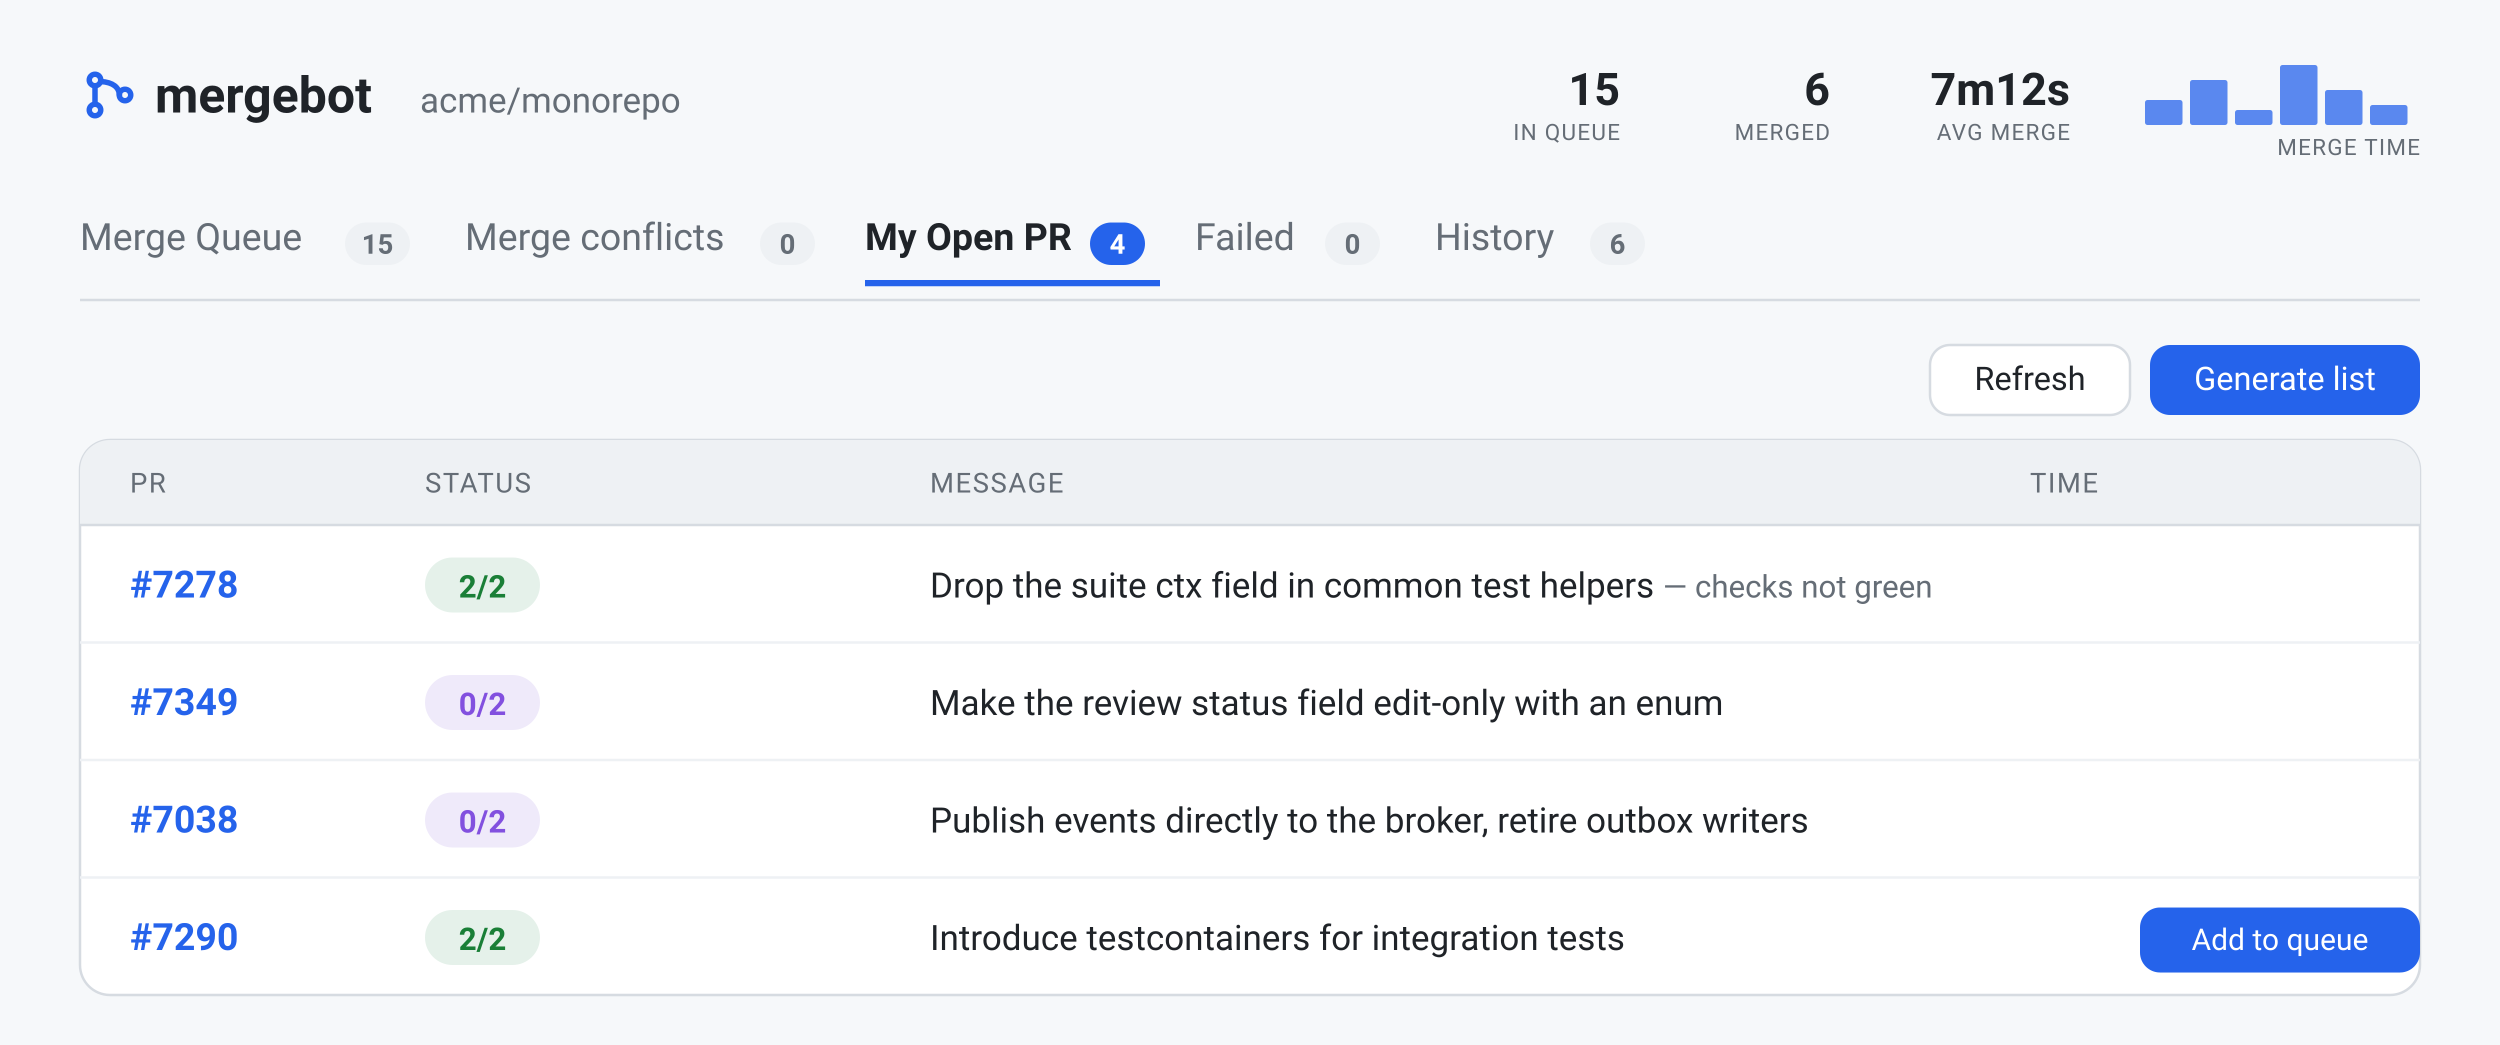
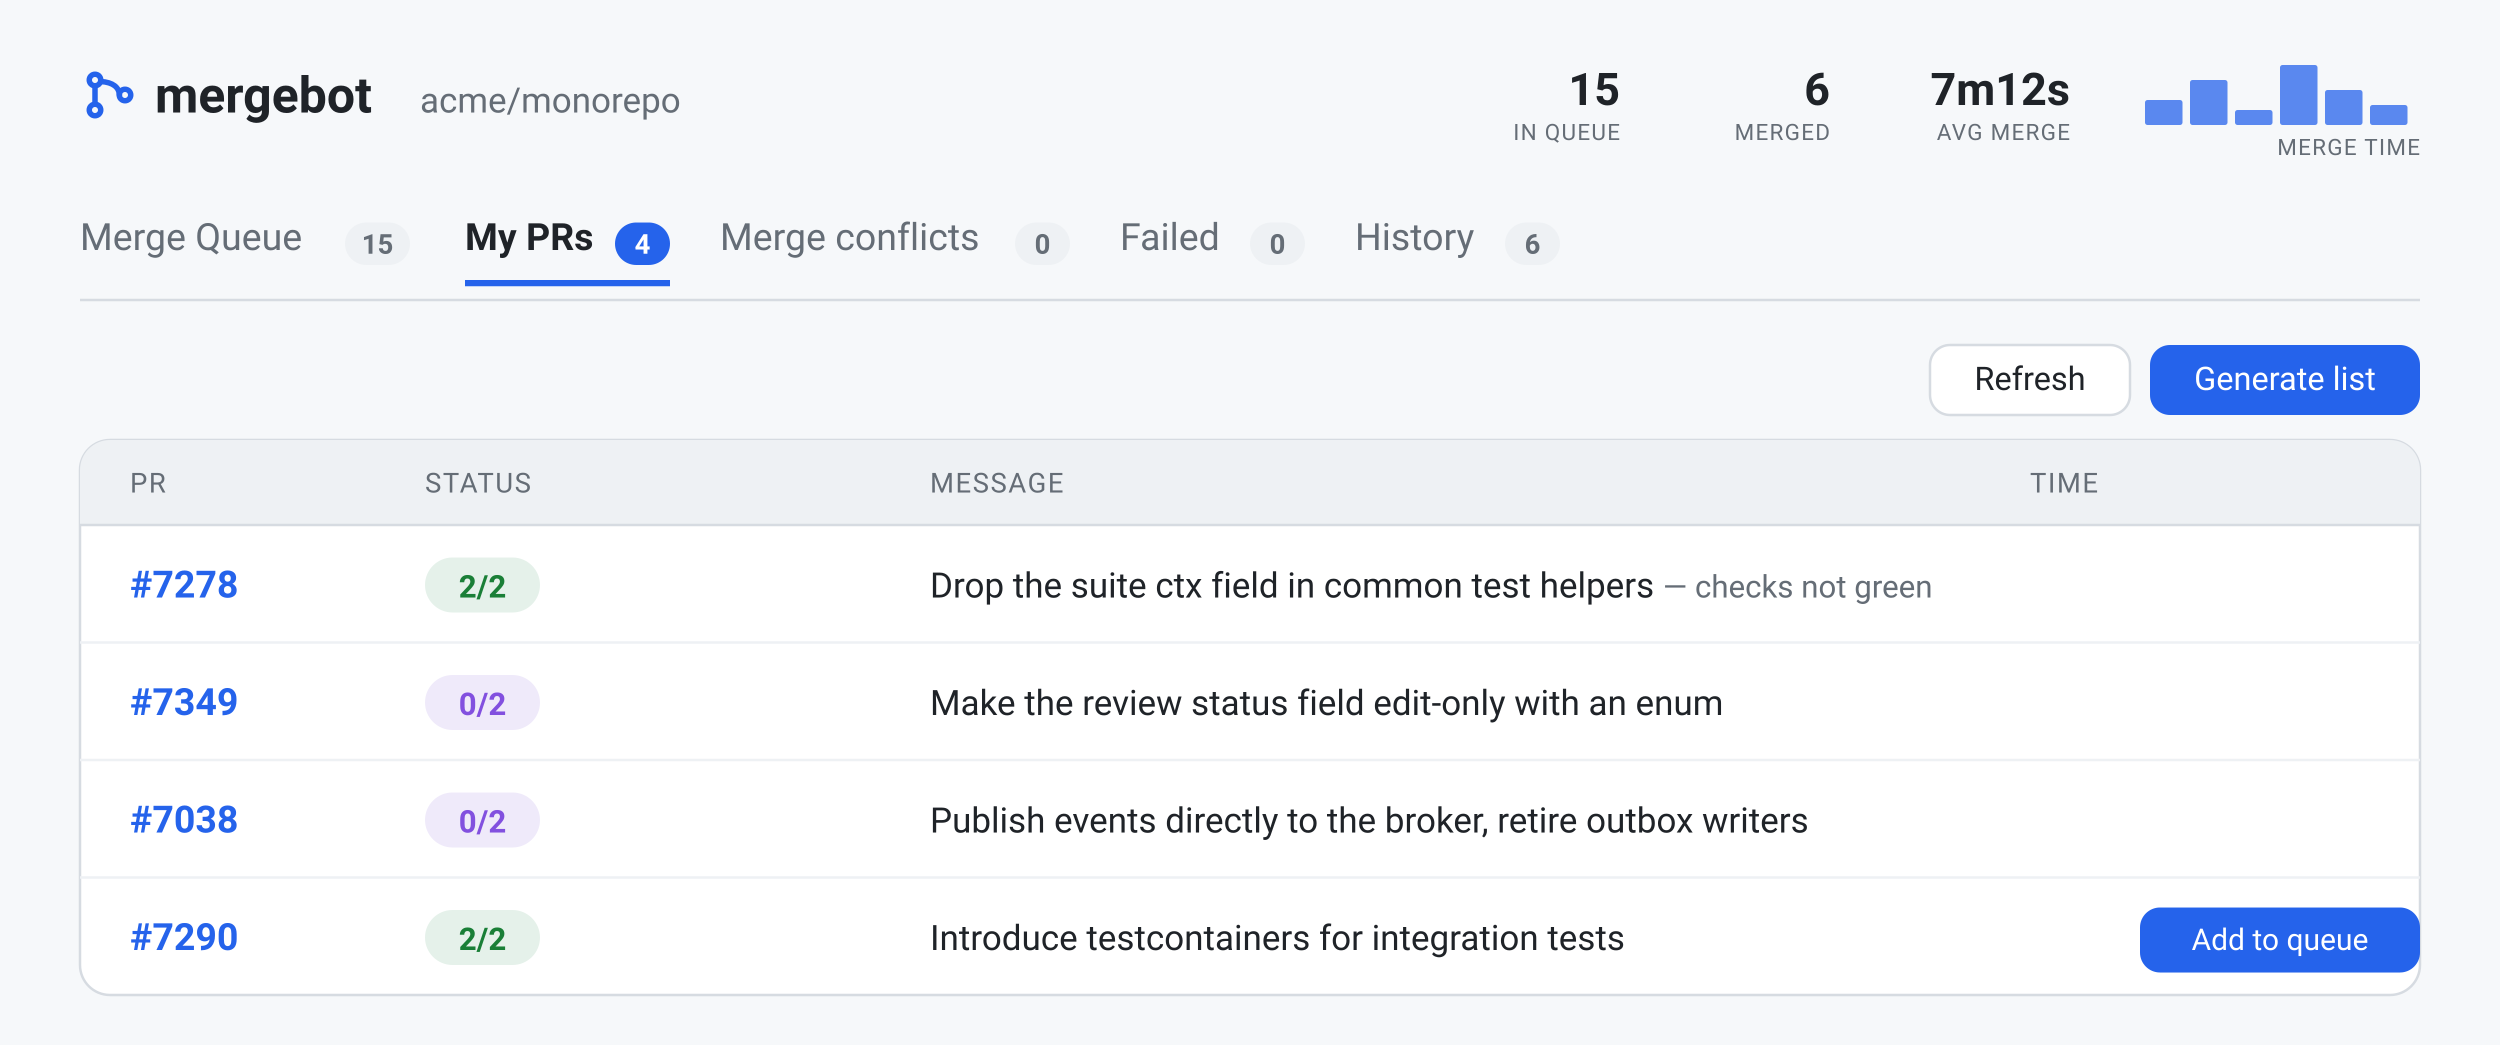
<svg xmlns="http://www.w3.org/2000/svg" viewBox="0 0 1000 418" font-family="-apple-system, system-ui, 'Segoe UI', Roboto, sans-serif">
  <rect width="1000" height="418" fill="#f6f8fa" />
  <g transform="translate(32,26)" fill="none" stroke="#2563eb" stroke-width="2.2" stroke-linecap="round" stroke-linejoin="round">
    <circle cx="6" cy="6" r="2.3" />
    <circle cx="6" cy="18" r="2.3" />
    <circle cx="18" cy="12" r="2.3" />
    <path d="M6 8.3v7.4" />
    <path d="M8.3 6.6c5 .3 7.3 2.4 7.5 5.4" />
  </g>
  <text x="62" y="45" font-size="20" font-weight="600" fill="#1f2328">mergebot</text>
  <text x="168" y="45" font-size="14" fill="#656d76">acme/monorepo</text>
  <g text-anchor="end">
    <text x="648" y="42" font-size="18" font-weight="600" fill="#1f2328">15</text>
    <text x="732" y="42" font-size="18" font-weight="600" fill="#1f2328">6</text>
    <text x="828" y="42" font-size="18" font-weight="600" fill="#1f2328">7m12s</text>
    <text x="648" y="56" font-size="9" fill="#656d76" letter-spacing="0.5">IN QUEUE</text>
    <text x="732" y="56" font-size="9" fill="#656d76" letter-spacing="0.5">MERGED</text>
    <text x="828" y="56" font-size="9" fill="#656d76" letter-spacing="0.5">AVG MERGE</text>
  </g>
  <g transform="translate(858,24)" fill="#2563eb" opacity="0.75">
    <rect x="0" y="16" width="15" height="10" rx="1" />
    <rect x="18" y="8" width="15" height="18" rx="1" />
    <rect x="36" y="20" width="15" height="6" rx="1" />
    <rect x="54" y="2" width="15" height="24" rx="1" />
    <rect x="72" y="12" width="15" height="14" rx="1" />
    <rect x="90" y="18" width="15" height="8" rx="1" />
  </g>
  <text x="968" y="62" text-anchor="end" font-size="9" fill="#656d76" letter-spacing="0.5">MERGE TIME</text>
  <g font-size="15">
    <text x="32" y="100" fill="#656d76">Merge Queue</text>
    <rect x="138" y="89" width="26" height="17" rx="8.5" fill="#eef1f4" />
    <text x="151" y="101.5" text-anchor="middle" font-size="11" font-weight="600" fill="#656d76">15</text>
-     <text x="186" y="100" fill="#656d76">Merge conflicts</text>
-     <rect x="304" y="89" width="22" height="17" rx="8.5" fill="#eef1f4" />
-     <text x="315" y="101.5" text-anchor="middle" font-size="11" font-weight="600" fill="#656d76">0</text>
-     <text x="346" y="100" font-weight="600" fill="#1f2328">My Open PR</text>
-     <rect x="436" y="89" width="22" height="17" rx="8.5" fill="#2563eb" />
-     <text x="447" y="101.5" text-anchor="middle" font-size="11" font-weight="600" fill="#fff">4</text>
-     <text x="478" y="100" fill="#656d76">Failed</text>
-     <rect x="530" y="89" width="22" height="17" rx="8.5" fill="#eef1f4" />
-     <text x="541" y="101.5" text-anchor="middle" font-size="11" font-weight="600" fill="#656d76">0</text>
-     <text x="574" y="100" fill="#656d76">History</text>
-     <rect x="636" y="89" width="22" height="17" rx="8.5" fill="#eef1f4" />
-     <text x="647" y="101.5" text-anchor="middle" font-size="11" font-weight="600" fill="#656d76">6</text>
+     <text x="186" y="100" font-weight="600" fill="#1f2328">My PRs</text>
+     <rect x="246" y="89" width="22" height="17" rx="8.5" fill="#2563eb" />
+     <text x="257" y="101.5" text-anchor="middle" font-size="11" font-weight="600" fill="#fff">4</text>
+     <text x="288" y="100" fill="#656d76">Merge conflicts</text>
+     <rect x="406" y="89" width="22" height="17" rx="8.5" fill="#eef1f4" />
+     <text x="417" y="101.5" text-anchor="middle" font-size="11" font-weight="600" fill="#656d76">0</text>
+     <text x="448" y="100" fill="#656d76">Failed</text>
+     <rect x="500" y="89" width="22" height="17" rx="8.5" fill="#eef1f4" />
+     <text x="511" y="101.5" text-anchor="middle" font-size="11" font-weight="600" fill="#656d76">0</text>
+     <text x="542" y="100" fill="#656d76">History</text>
+     <rect x="602" y="89" width="22" height="17" rx="8.5" fill="#eef1f4" />
+     <text x="613" y="101.5" text-anchor="middle" font-size="11" font-weight="600" fill="#656d76">6</text>
  </g>
-   <rect x="346" y="112" width="118" height="2.5" fill="#2563eb" />
+   <rect x="186" y="112" width="82" height="2.5" fill="#2563eb" />
  <line x1="32" y1="120" x2="968" y2="120" stroke="#d6dbe1" />
  <rect x="772" y="138" width="80" height="28" rx="8" fill="#ffffff" stroke="#d6dbe1" />
  <text x="812" y="156" text-anchor="middle" font-size="13" fill="#1f2328">Refresh</text>
  <rect x="860" y="138" width="108" height="28" rx="8" fill="#2563eb" />
  <text x="914" y="156" text-anchor="middle" font-size="13" fill="#ffffff">Generate list</text>
  <rect x="32" y="176" width="936" height="222" rx="12" fill="#ffffff" stroke="#d6dbe1" />
  <path d="M44 176 H956 a12 12 0 0 1 12 12 V210 H32 V188 a12 12 0 0 1 12 -12 Z" fill="#eef1f4" />
  <line x1="32" y1="210" x2="968" y2="210" stroke="#d6dbe1" />
  <g font-size="11" fill="#656d76" letter-spacing="0.6">
    <text x="52" y="197">PR</text>
    <text x="170" y="197">STATUS</text>
    <text x="372" y="197">MESSAGE</text>
    <text x="812" y="197">TIME</text>
  </g>
  <g font-size="15">
    <text x="52" y="239" font-weight="600" fill="#2563eb">#7278</text>
    <rect x="170" y="223" width="46" height="22" rx="11" fill="#e5f1ea" />
    <text x="193" y="239" text-anchor="middle" font-size="12.5" font-weight="600" fill="#1a7f37">2/2</text>
    <text x="372" y="239" font-size="14" fill="#1f2328">Drop the suite ctx field in common test helpers <tspan fill="#656d76" font-size="12.5">— checks not green</tspan>
    </text>
    <line x1="32" y1="257" x2="968" y2="257" stroke="#eef1f4" />
    <text x="52" y="286" font-weight="600" fill="#2563eb">#7349</text>
    <rect x="170" y="270" width="46" height="22" rx="11" fill="#efeafa" />
    <text x="193" y="286" text-anchor="middle" font-size="12.5" font-weight="600" fill="#8250df">0/2</text>
    <text x="372" y="286" font-size="14" fill="#1f2328">Make the review status field edit-only with an enum</text>
    <line x1="32" y1="304" x2="968" y2="304" stroke="#eef1f4" />
    <text x="52" y="333" font-weight="600" fill="#2563eb">#7038</text>
    <rect x="170" y="317" width="46" height="22" rx="11" fill="#efeafa" />
    <text x="193" y="333" text-anchor="middle" font-size="12.5" font-weight="600" fill="#8250df">0/2</text>
    <text x="372" y="333" font-size="14" fill="#1f2328">Publish events directly to the broker, retire outbox writers</text>
    <line x1="32" y1="351" x2="968" y2="351" stroke="#eef1f4" />
    <text x="52" y="380" font-weight="600" fill="#2563eb">#7290</text>
    <rect x="170" y="364" width="46" height="22" rx="11" fill="#e5f1ea" />
    <text x="193" y="380" text-anchor="middle" font-size="12.5" font-weight="600" fill="#1a7f37">2/2</text>
    <text x="372" y="380" font-size="14" fill="#1f2328">Introduce testcontainers for integration tests</text>
    <rect x="856" y="363" width="112" height="26" rx="8" fill="#2563eb" />
    <text x="912" y="380" text-anchor="middle" font-size="12" fill="#ffffff">Add to queue</text>
  </g>
</svg>
